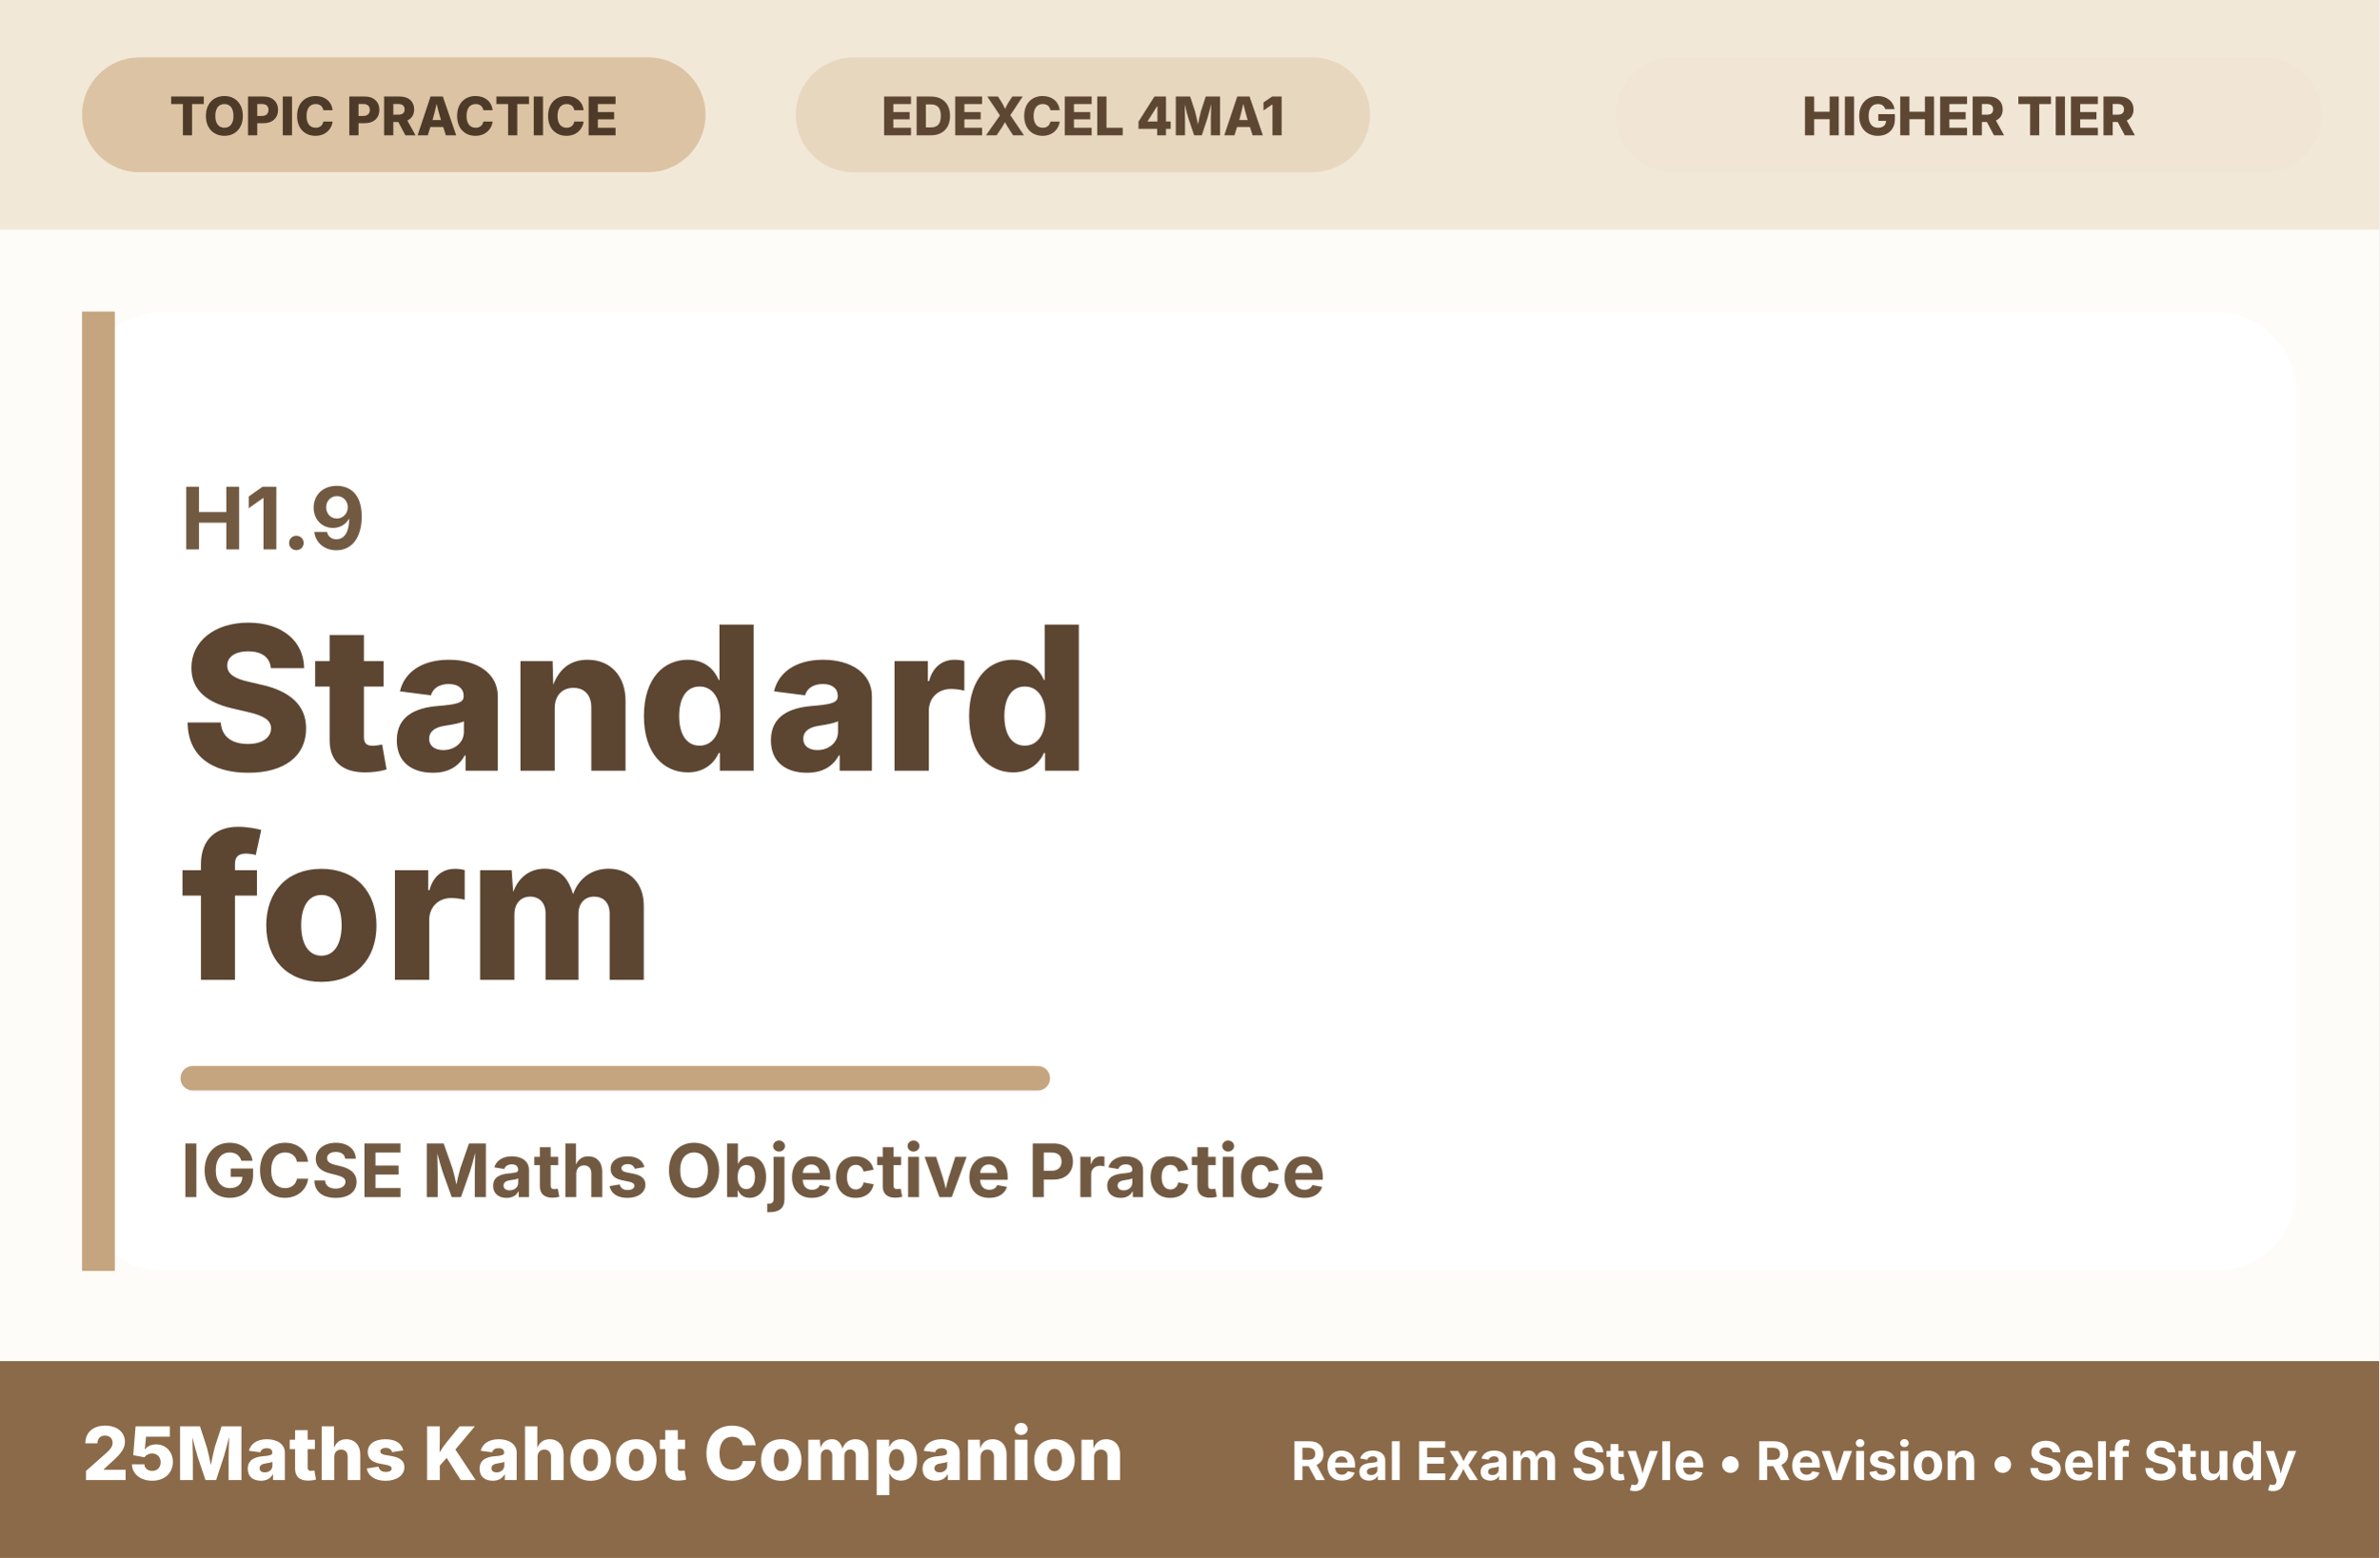
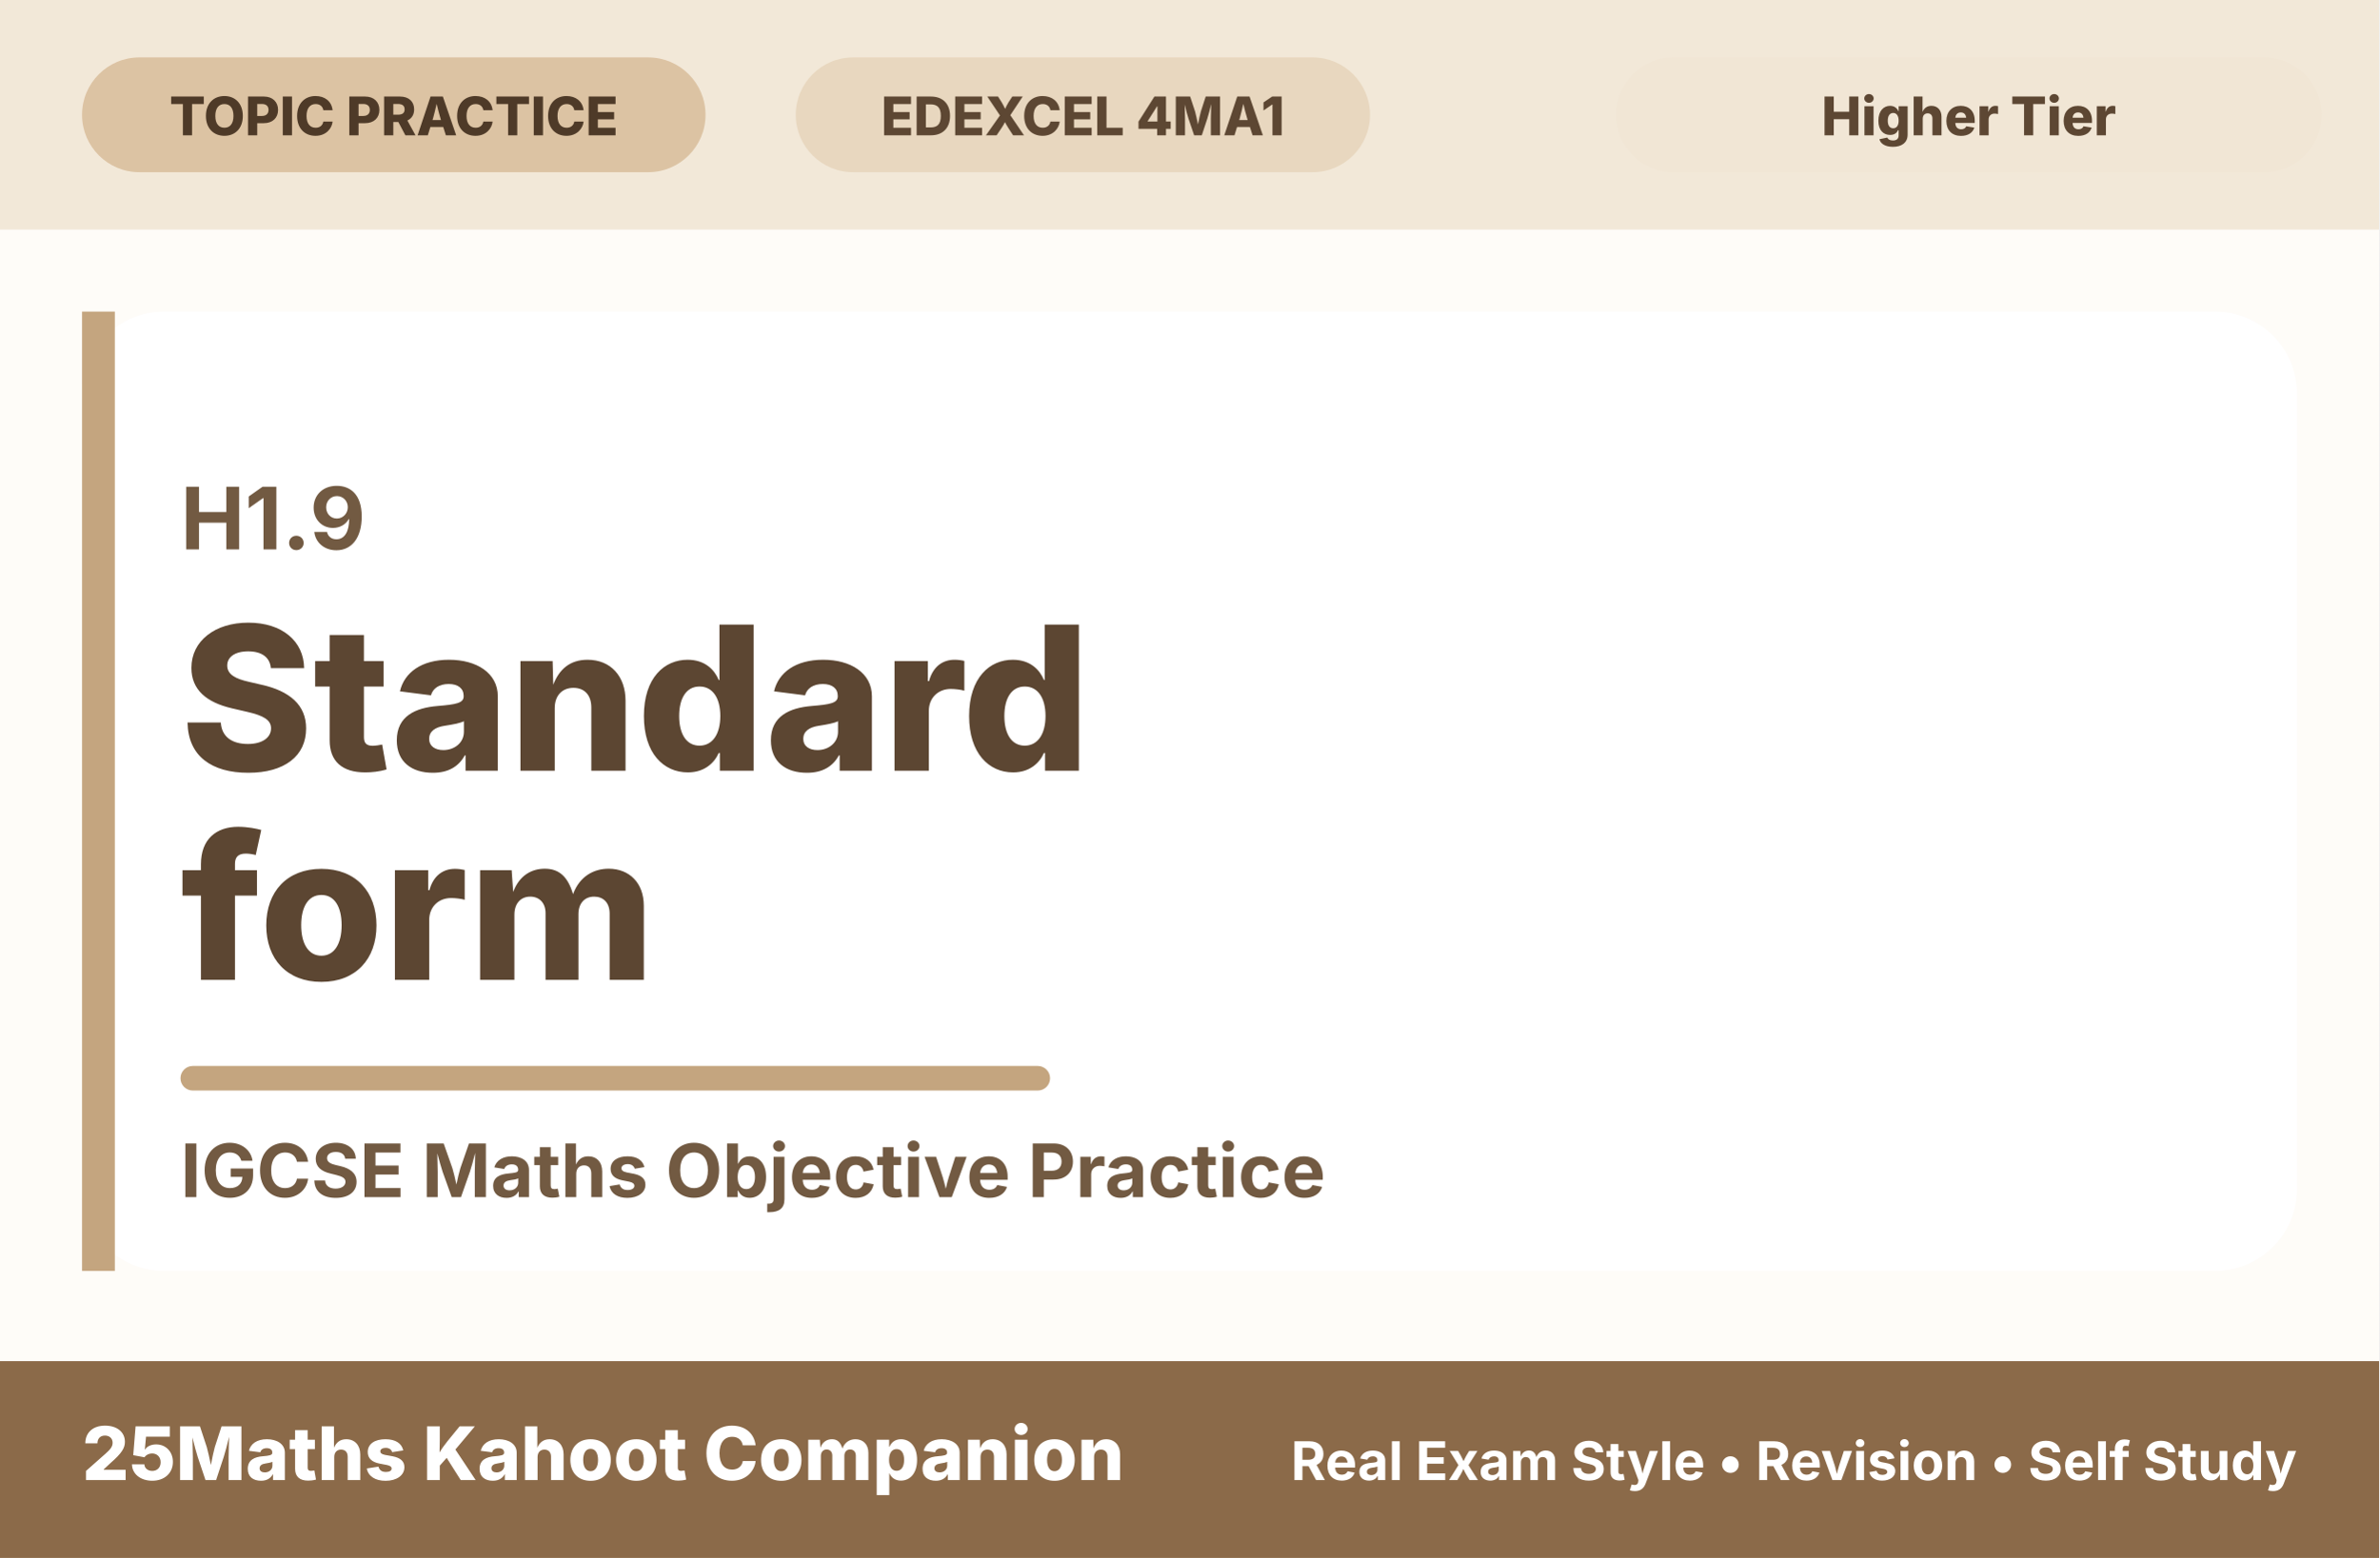
<svg xmlns="http://www.w3.org/2000/svg" width="2320" height="1520" viewBox="0 0 580 380" role="img" aria-label="H1.9 Kahoot cover" text-rendering="geometricPrecision" shape-rendering="geometricPrecision">
  <rect width="580" height="380" fill="#FEFCF8" />
  <rect x="0" y="0" width="580" height="56" fill="#F2E8D8" />
  <rect x="20" y="14" width="152" height="28" rx="14" fill="#DCC3A3" />
  <text x="96" y="33" text-anchor="middle" font-family="Avenir Next, Inter, Arial, sans-serif" font-size="13" font-weight="800" fill="#4E3A28">TOPIC PRACTICE</text>
  <rect x="194" y="14" width="140" height="28" rx="14" fill="#E8D7BF" />
  <text x="264" y="33" text-anchor="middle" font-family="Avenir Next, Inter, Arial, sans-serif" font-size="13" font-weight="800" fill="#5D4733">EDEXCEL 4MA1</text>
  <rect x="394" y="14" width="172" height="28" rx="14" fill="#F1E6D5" />
-   <text x="480" y="33" text-anchor="middle" font-family="Avenir Next, Inter, Arial, sans-serif" font-size="13" font-weight="800" fill="#5D4733">HIGHER TIER</text>
+   <text x="480" y="33" text-anchor="middle" font-family="Avenir Next, Inter, Arial, sans-serif" font-size="13" font-weight="800" fill="#5D4733">Higher Tier</text>
  <rect x="20" y="76" width="540" height="234" rx="20" fill="#FFFFFF" />
  <rect x="20" y="76" width="8" height="234" fill="#C4A57F" />
  <text x="44" y="134" font-family="Avenir Next, Inter, Arial, sans-serif" font-size="21" font-weight="700" fill="#725A42">H1.9</text>
  <text x="44" y="188" font-family="Avenir Next, Inter, Arial, sans-serif" font-size="49" font-weight="800" fill="#5C4632">Standard</text>
  <text x="44" y="239" font-family="Avenir Next, Inter, Arial, sans-serif" font-size="49" font-weight="800" fill="#5C4632">form</text>
  <rect x="44" y="260" width="212" height="6" rx="3" fill="#C4A57F" />
  <text x="44" y="292" font-family="Avenir Next, Inter, Arial, sans-serif" font-size="18" font-weight="700" fill="#725A42">IGCSE Maths Objective Practice</text>
  <rect x="0" y="332" width="580" height="48" fill="#8B6A49" />
  <text x="20" y="361" font-family="Avenir Next, Inter, Arial, sans-serif" font-size="18" font-weight="800" fill="#FFFFFF">25Maths Kahoot Companion</text>
  <text x="560" y="361" text-anchor="end" font-family="Avenir Next, Inter, Arial, sans-serif" font-size="13" font-weight="700" fill="#FFFFFF">Real Exam Style • Revision • Self Study</text>
</svg>
